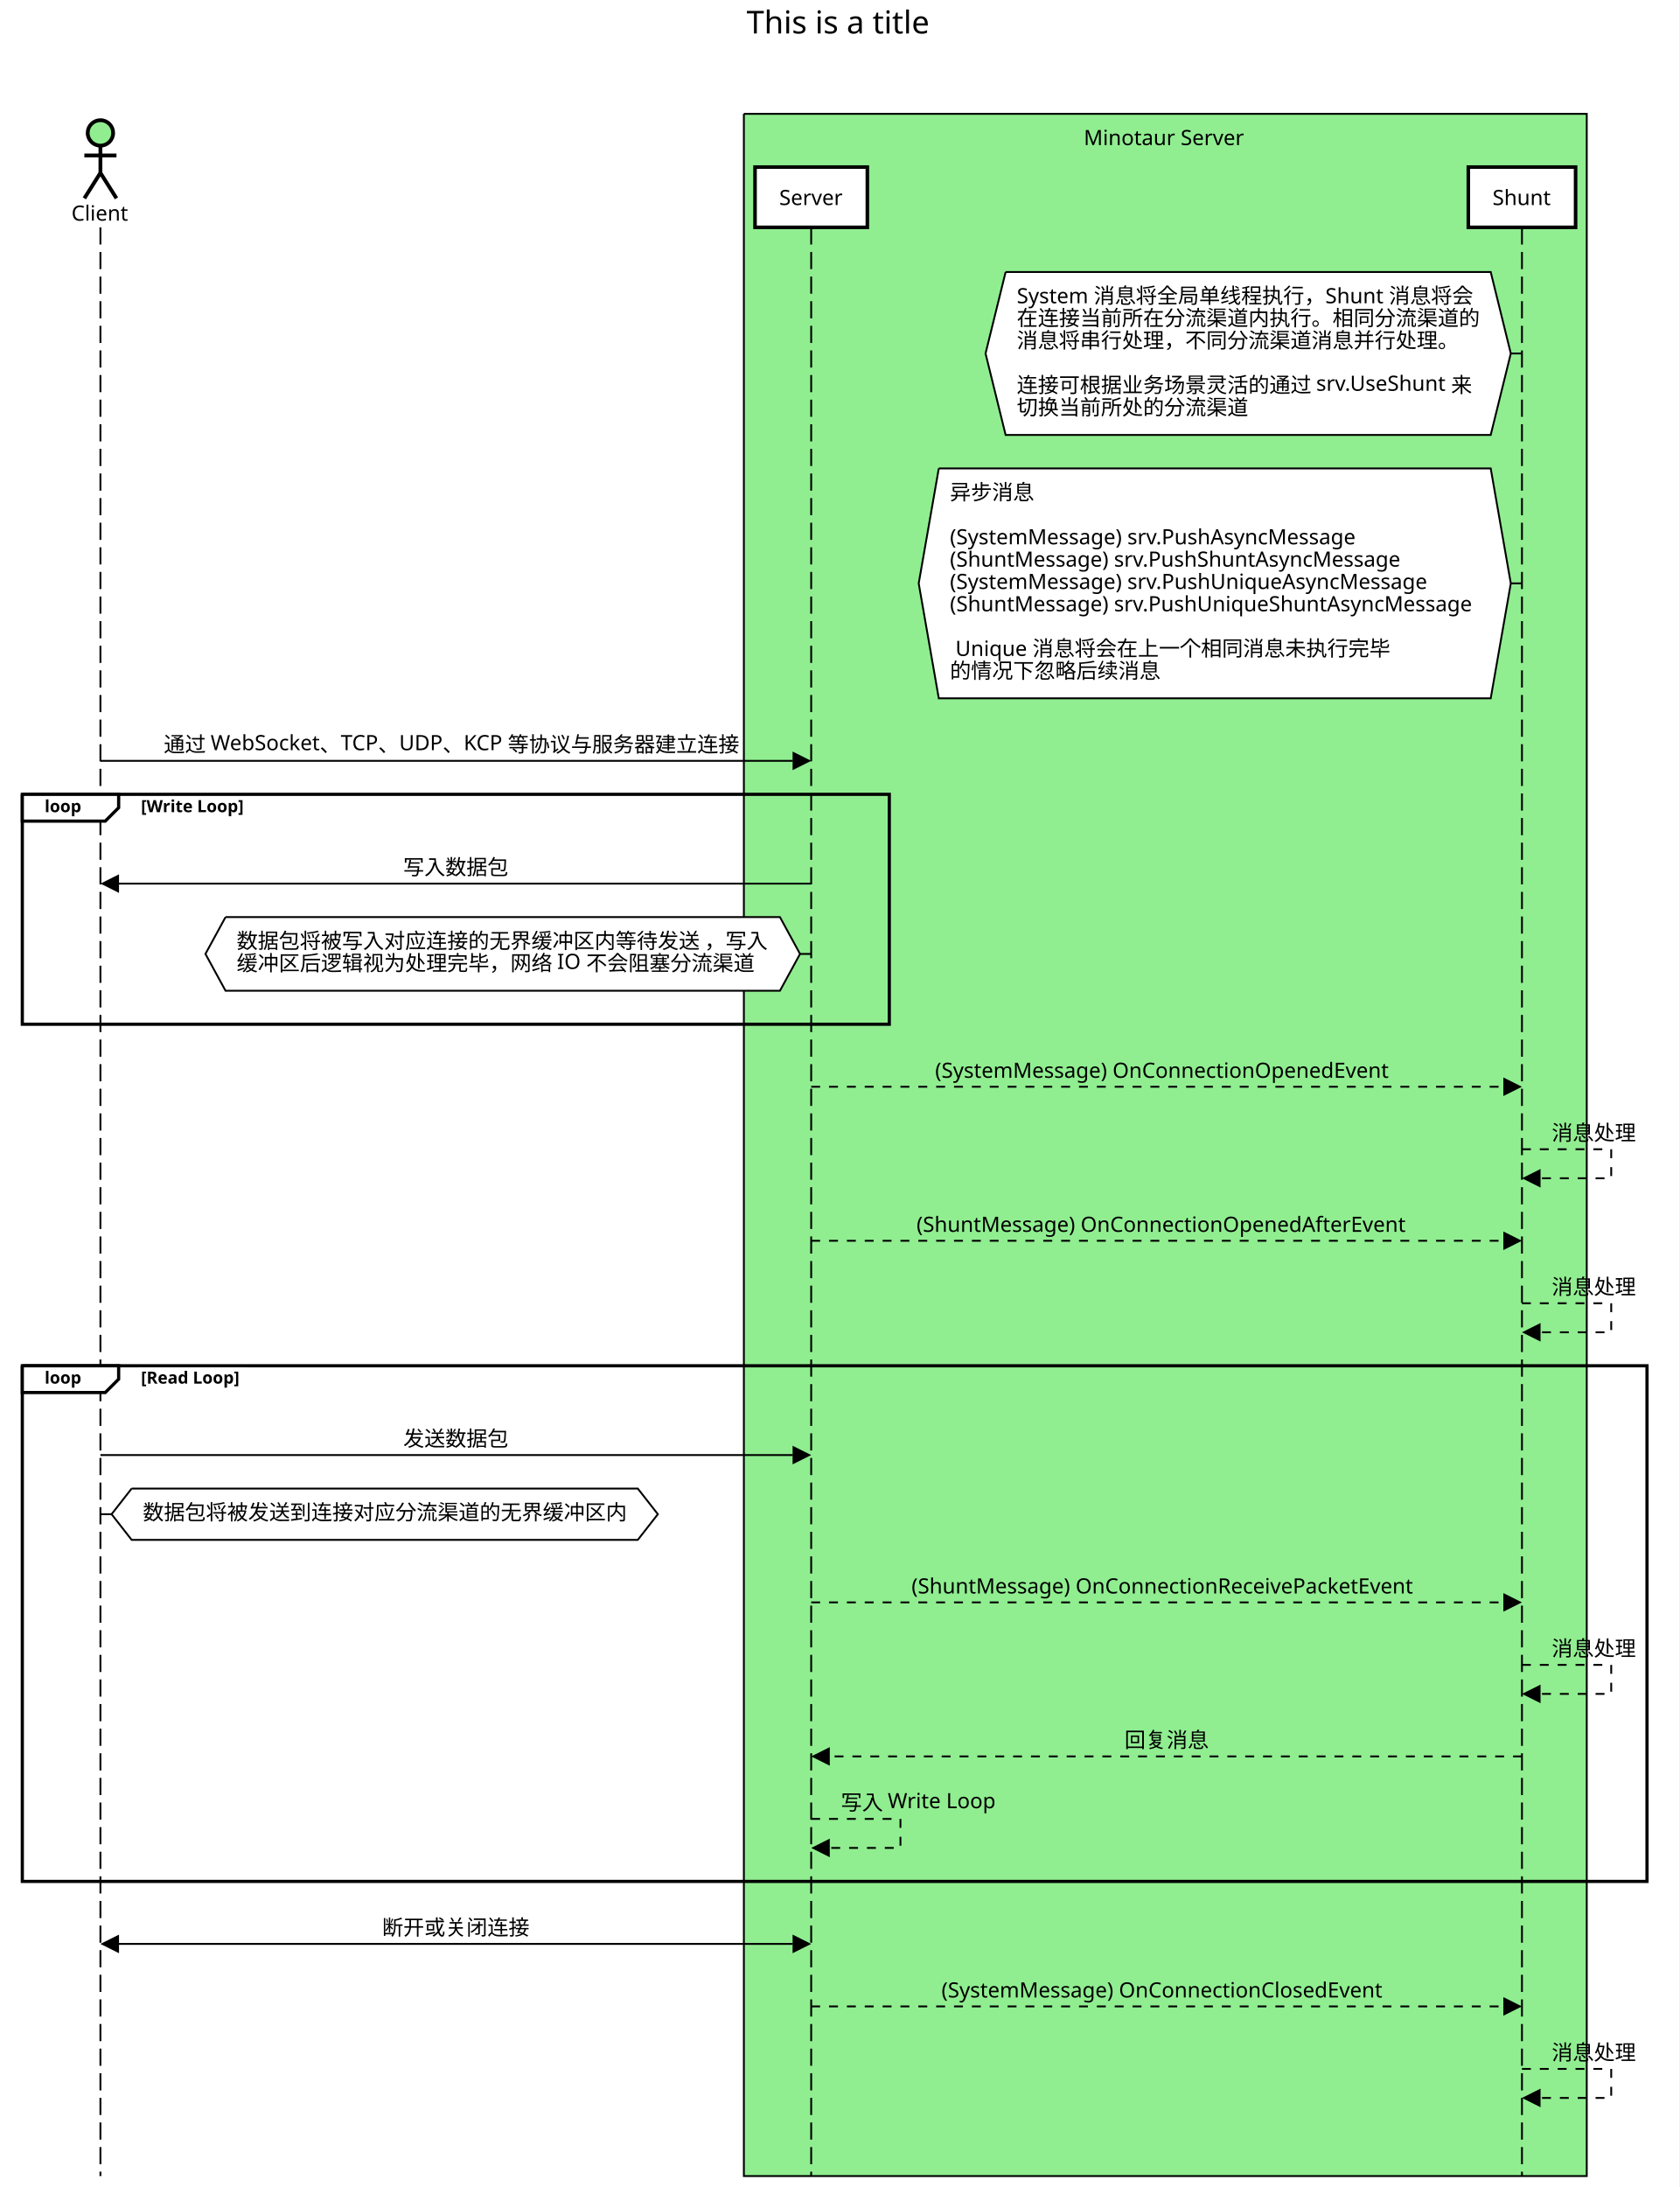
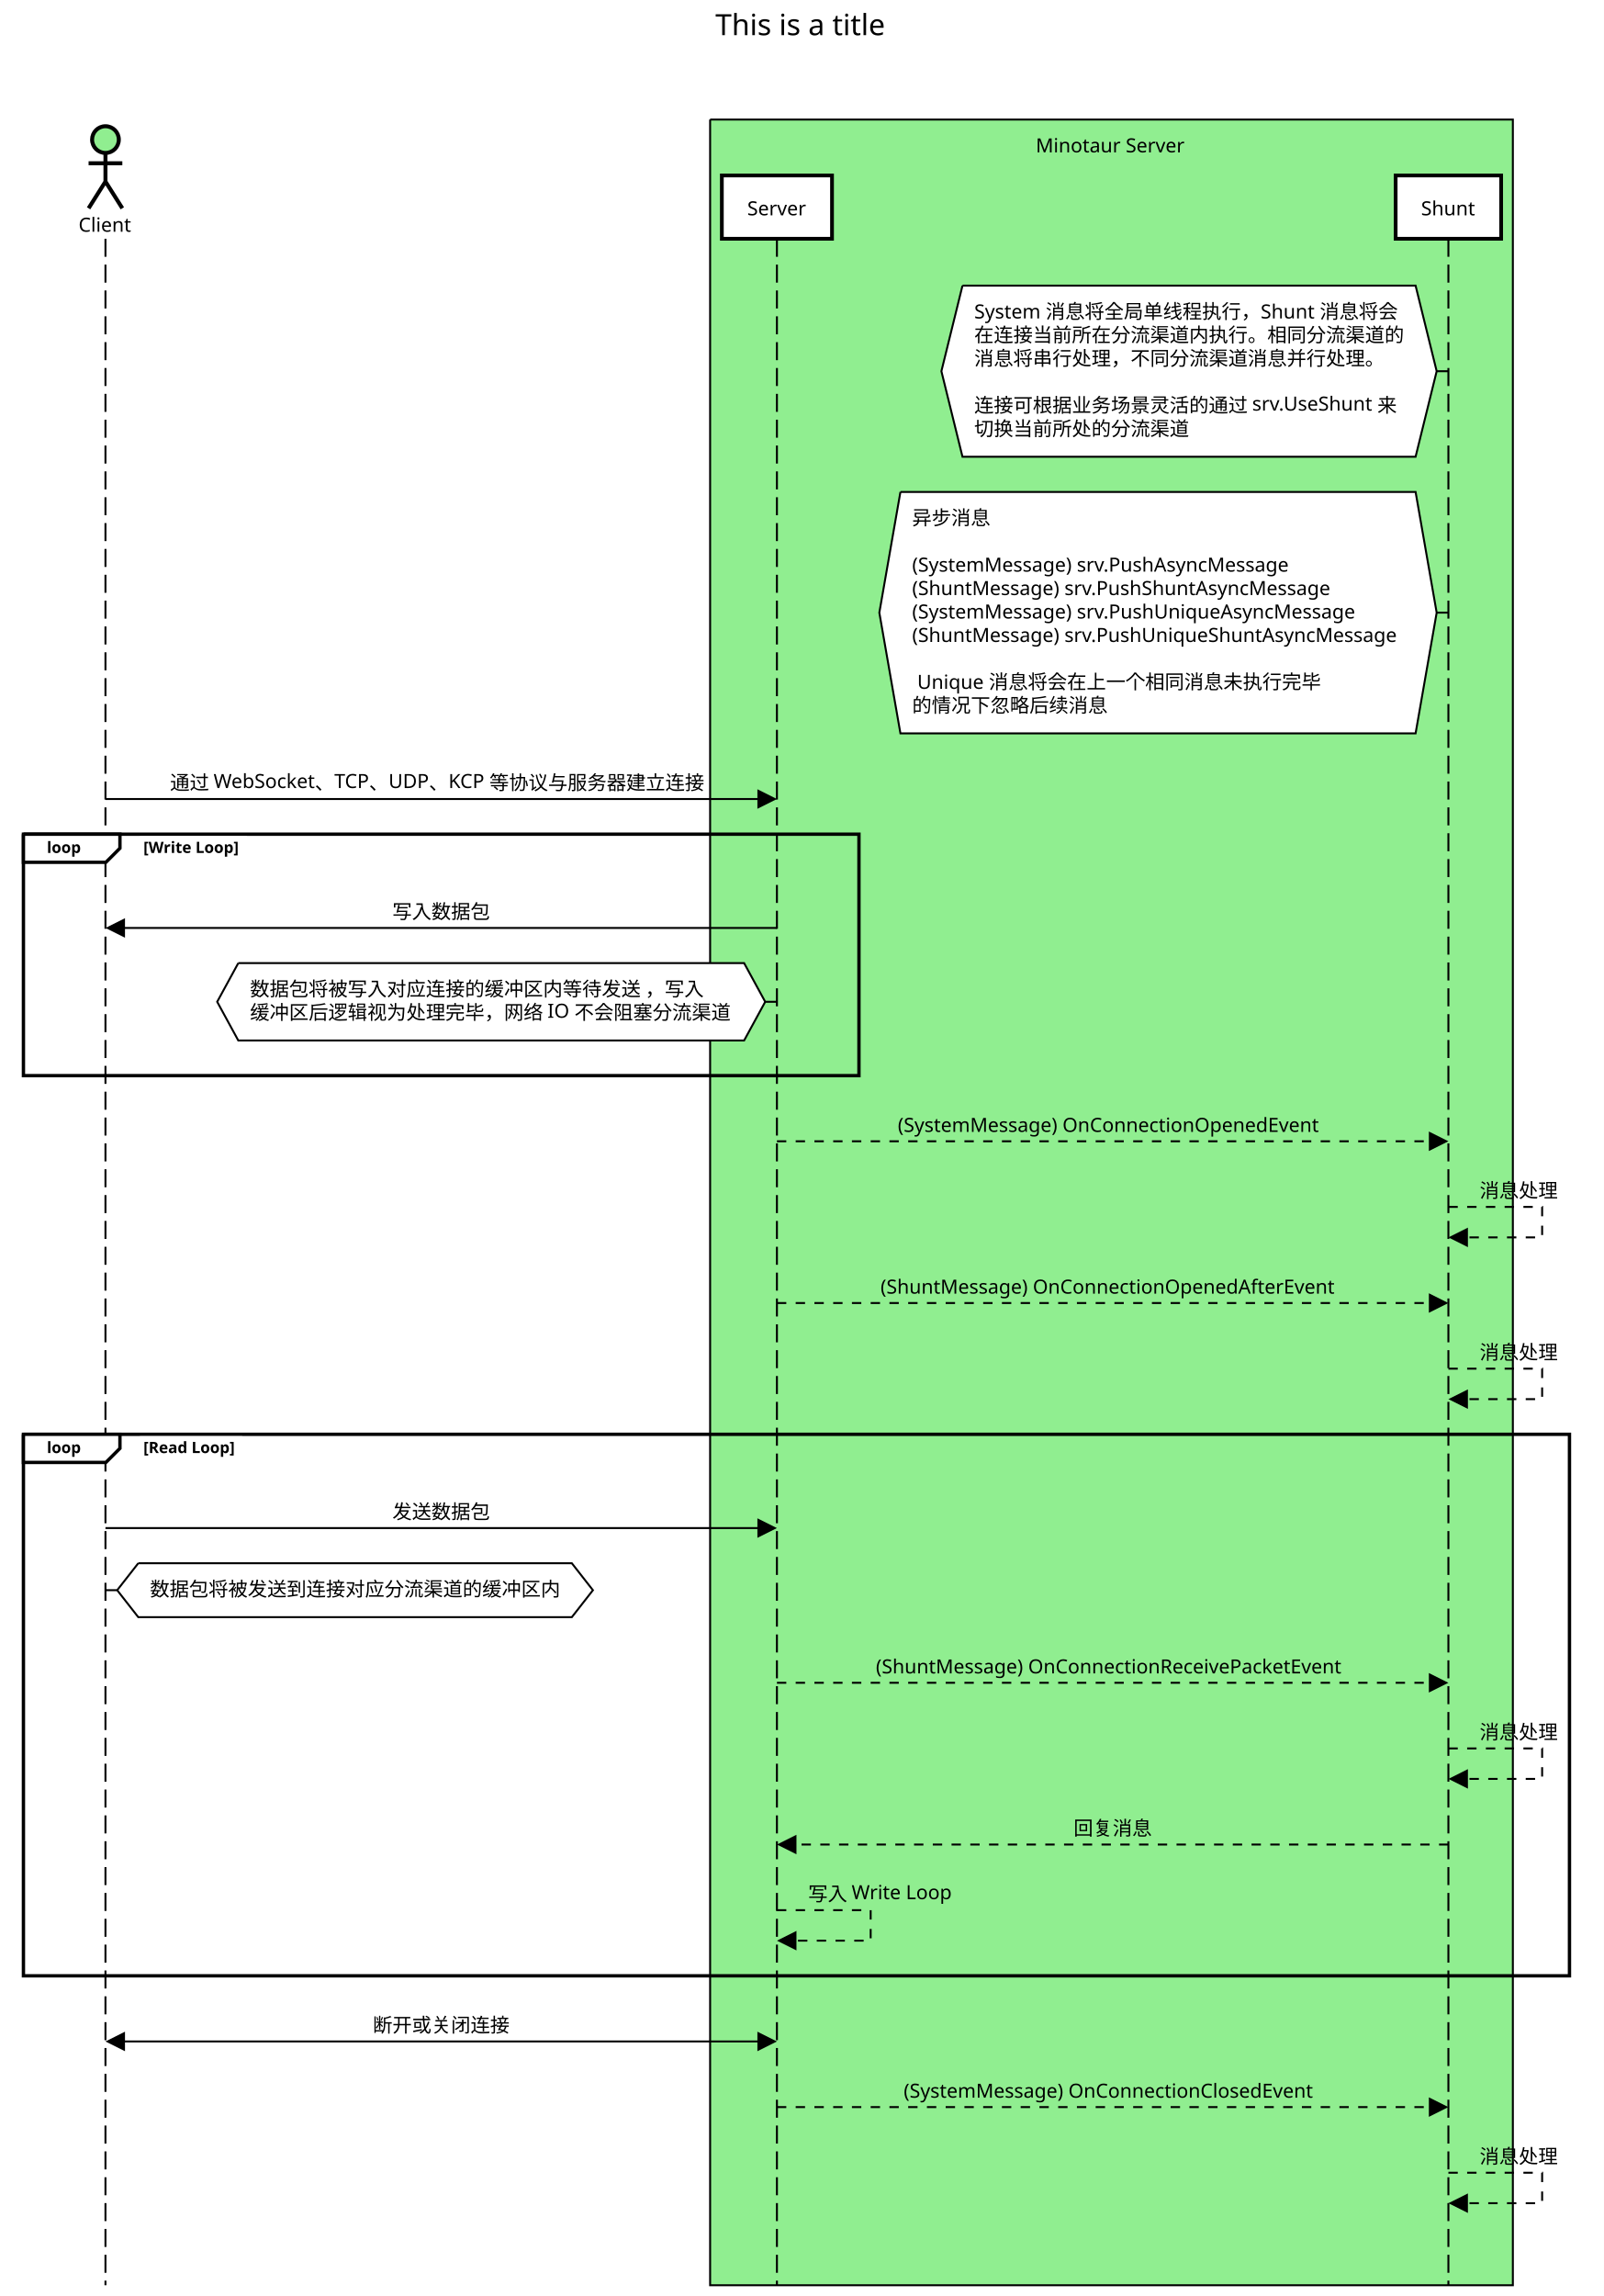
- <svg xmlns="http://www.w3.org/2000/svg" version="1.1" width="851" height="1108">
+ <svg xmlns="http://www.w3.org/2000/svg" version="1.1" width="1204" height="1723">
  <defs />
  <g>
    <g />
    <g />
    <g />
    <g />
    <g />
    <g />
    <g />
    <g />
    <g />
    <g />
    <g />
    <g />
    <g />
    <g />
    <g />
    <g />
    <g />
    <g />
    <g />
    <g />
    <g />
    <g />
    <g />
    <g />
    <g />
    <g />
    <g />
    <g />
    <g />
    <g />
    <g />
    <g />
    <g />
    <g>
-       <rect fill="white" stroke="none" x="0" y="0" width="851" height="1108" />
-     </g>
-     <g>
-       <text fill="black" stroke="none" font-family="sans-serif" font-size="12pt" font-style="normal" font-weight="normal" text-decoration="normal" x="378.358" y="16.963" text-anchor="start" dominant-baseline="alphabetic" xml:space="preserve">This is a title</text>
-     </g>
-     <g>
-       <g>
-         <path fill="lightgreen" stroke="black" paint-order="fill stroke markers" d=" M 376.977 57.676 L 804.131 57.676 L 804.131 1102.457 L 376.977 1102.457 L 376.977 57.676" stroke-miterlimit="10" stroke-width="0.942" stroke-dasharray="" />
-       </g>
-       <g>
-         <text fill="black" stroke="none" font-family="sans-serif" font-size="8pt" font-style="normal" font-weight="normal" text-decoration="normal" x="549.236" y="73.508" text-anchor="start" dominant-baseline="alphabetic" xml:space="preserve">Minotaur Server</text>
-       </g>
-     </g>
-     <g>
-       <path fill="none" stroke="black" paint-order="fill stroke markers" d=" M 50.89 115.182 L 50.89 1102.457" stroke-miterlimit="10" stroke-width="0.942" stroke-dasharray="8.699,3.77" />
-       <path fill="none" stroke="black" paint-order="fill stroke markers" d=" M 411.092 115.182 L 411.092 1102.457" stroke-miterlimit="10" stroke-width="0.942" stroke-dasharray="8.699,3.77" />
-       <path fill="none" stroke="black" paint-order="fill stroke markers" d=" M 771.294 115.182 L 771.294 1102.457" stroke-miterlimit="10" stroke-width="0.942" stroke-dasharray="8.699,3.77" />
-     </g>
-     <g>
-       <g>
-         <path fill="lightgreen" stroke="black" paint-order="fill stroke markers" d=" M 57.337 67.345 A 6.446 6.446 0 1 1 57.337 67.339 M 50.89 73.791 L 50.89 87.588 M 42.748 78.767 L 59.033 78.767 M 50.89 87.588 L 42.748 100.48 M 50.89 87.588 L 59.033 100.48" stroke-miterlimit="10" stroke-width="1.923" stroke-dasharray="" />
-       </g>
-       <g>
-         <g />
-         <text fill="black" stroke="none" font-family="sans-serif" font-size="8pt" font-style="normal" font-weight="normal" text-decoration="normal" x="36.194" y="111.789" text-anchor="start" dominant-baseline="alphabetic" xml:space="preserve">Client</text>
+       <rect fill="white" stroke="none" x="0" y="0" width="1204" height="1723" />
+     </g>
+     <g>
+       <text fill="black" stroke="none" font-family="sans-serif" font-size="16.5pt" font-style="normal" font-weight="normal" text-decoration="normal" x="536.999" y="26.388" text-anchor="start" dominant-baseline="alphabetic" xml:space="preserve">This is a title</text>
+     </g>
+     <g>
+       <g>
+         <path fill="lightgreen" stroke="black" paint-order="fill stroke markers" d=" M 533.046 89.718 L 1135.618 89.718 L 1135.618 1714.932 L 533.046 1714.932 L 533.046 89.718" stroke-miterlimit="10" stroke-width="1.466" stroke-dasharray="" />
+       </g>
+       <g>
+         <text fill="black" stroke="none" font-family="sans-serif" font-size="11pt" font-style="normal" font-weight="normal" text-decoration="normal" x="777.51" y="114.346" text-anchor="start" dominant-baseline="alphabetic" xml:space="preserve">Minotaur Server</text>
+       </g>
+     </g>
+     <g>
+       <path fill="none" stroke="black" paint-order="fill stroke markers" d=" M 79.163 179.172 L 79.163 1714.932" stroke-miterlimit="10" stroke-width="1.466" stroke-dasharray="13.532,5.864" />
+       <path fill="none" stroke="black" paint-order="fill stroke markers" d=" M 583.195 179.172 L 583.195 1714.932" stroke-miterlimit="10" stroke-width="1.466" stroke-dasharray="13.532,5.864" />
+       <path fill="none" stroke="black" paint-order="fill stroke markers" d=" M 1087.227 179.172 L 1087.227 1714.932" stroke-miterlimit="10" stroke-width="1.466" stroke-dasharray="13.532,5.864" />
+     </g>
+     <g>
+       <g>
+         <path fill="lightgreen" stroke="black" paint-order="fill stroke markers" d=" M 89.19 104.759 A 10.027 10.027 0 1 1 89.19 104.749 M 79.163 114.786 L 79.163 136.248 M 66.497 122.527 L 91.829 122.527 M 79.163 136.248 L 66.497 156.303 M 79.163 136.248 L 91.829 156.303" stroke-miterlimit="10" stroke-width="2.991" stroke-dasharray="" />
+       </g>
+       <g>
+         <g />
+         <text fill="black" stroke="none" font-family="sans-serif" font-size="11pt" font-style="normal" font-weight="normal" text-decoration="normal" x="58.952" y="173.895" text-anchor="start" dominant-baseline="alphabetic" xml:space="preserve">Client</text>
      </g>
      <path fill="none" stroke="none" />
      <g>
-         <path fill="white" stroke="black" paint-order="fill stroke markers" d=" M 382.631 84.648 L 439.553 84.648 L 439.553 115.182 L 382.631 115.182 L 382.631 84.648 Z" stroke-miterlimit="10" stroke-width="1.809" stroke-dasharray="" />
-       </g>
-       <g>
-         <g />
-         <text fill="black" stroke="none" font-family="sans-serif" font-size="8pt" font-style="normal" font-weight="normal" text-decoration="normal" x="394.902" y="103.873" text-anchor="start" dominant-baseline="alphabetic" xml:space="preserve">Server</text>
+         <path fill="white" stroke="black" paint-order="fill stroke markers" d=" M 541.842 131.674 L 624.547 131.674 L 624.547 179.172 L 541.842 179.172 L 541.842 131.674 Z" stroke-miterlimit="10" stroke-width="2.815" stroke-dasharray="" />
+       </g>
+       <g>
+         <g />
+         <text fill="black" stroke="none" font-family="sans-serif" font-size="11pt" font-style="normal" font-weight="normal" text-decoration="normal" x="560.929" y="161.58" text-anchor="start" dominant-baseline="alphabetic" xml:space="preserve">Server</text>
      </g>
      <path fill="none" stroke="none" />
      <g>
-         <path fill="white" stroke="black" paint-order="fill stroke markers" d=" M 744.111 84.648 L 798.476 84.648 L 798.476 115.182 L 744.111 115.182 L 744.111 84.648 Z" stroke-miterlimit="10" stroke-width="1.809" stroke-dasharray="" />
-       </g>
-       <g>
-         <g />
-         <text fill="black" stroke="none" font-family="sans-serif" font-size="8pt" font-style="normal" font-weight="normal" text-decoration="normal" x="756.381" y="103.873" text-anchor="start" dominant-baseline="alphabetic" xml:space="preserve">Shunt</text>
-       </g>
-     </g>
-     <g>
-       <path fill="white" stroke="black" paint-order="fill stroke markers" d=" M 771.294 179.078 L 765.639 179.078 M 509.632 137.8 L 755.461 137.8 L 765.639 179.078 L 755.461 220.356 L 509.632 220.356 L 499.454 179.078 L 509.632 137.8" stroke-miterlimit="10" stroke-width="0.942" stroke-dasharray="" />
-       <g>
-         <text fill="black" stroke="none" font-family="sans-serif" font-size="8pt" font-style="normal" font-weight="normal" text-decoration="normal" x="515.287" y="153.633" text-anchor="start" dominant-baseline="alphabetic" xml:space="preserve">System 消息将全局单线程执行，Shunt 消息将会</text>
-         <text fill="black" stroke="none" font-family="sans-serif" font-size="8pt" font-style="normal" font-weight="normal" text-decoration="normal" x="515.287" y="164.942" text-anchor="start" dominant-baseline="alphabetic" xml:space="preserve">在连接当前所在分流渠道内执行。相同分流渠道的</text>
-         <text fill="black" stroke="none" font-family="sans-serif" font-size="8pt" font-style="normal" font-weight="normal" text-decoration="normal" x="515.287" y="176.251" text-anchor="start" dominant-baseline="alphabetic" xml:space="preserve">消息将串行处理，不同分流渠道消息并行处理。</text>
-         <text fill="black" stroke="none" font-family="sans-serif" font-size="8pt" font-style="normal" font-weight="normal" text-decoration="normal" x="515.287" y="187.56" text-anchor="start" dominant-baseline="alphabetic" xml:space="preserve" />
-         <text fill="black" stroke="none" font-family="sans-serif" font-size="8pt" font-style="normal" font-weight="normal" text-decoration="normal" x="515.287" y="198.869" text-anchor="start" dominant-baseline="alphabetic" xml:space="preserve">连接可根据业务场景灵活的通过 srv.UseShunt 来</text>
-         <text fill="black" stroke="none" font-family="sans-serif" font-size="8pt" font-style="normal" font-weight="normal" text-decoration="normal" x="515.287" y="210.178" text-anchor="start" dominant-baseline="alphabetic" xml:space="preserve">切换当前所处的分流渠道</text>
-       </g>
-       <path fill="white" stroke="black" paint-order="fill stroke markers" d=" M 771.294 295.56 L 765.639 295.56 M 475.758 237.319 L 755.461 237.319 L 765.639 295.56 L 755.461 353.802 L 475.758 353.802 L 465.58 295.56 L 475.758 237.319" stroke-miterlimit="10" stroke-width="0.942" stroke-dasharray="" />
-       <g>
-         <text fill="black" stroke="none" font-family="sans-serif" font-size="8pt" font-style="normal" font-weight="normal" text-decoration="normal" x="481.412" y="253.152" text-anchor="start" dominant-baseline="alphabetic" xml:space="preserve">异步消息</text>
-         <text fill="black" stroke="none" font-family="sans-serif" font-size="8pt" font-style="normal" font-weight="normal" text-decoration="normal" x="481.412" y="264.461" text-anchor="start" dominant-baseline="alphabetic" xml:space="preserve" />
-         <text fill="black" stroke="none" font-family="sans-serif" font-size="8pt" font-style="normal" font-weight="normal" text-decoration="normal" x="481.412" y="275.77" text-anchor="start" dominant-baseline="alphabetic" xml:space="preserve">(SystemMessage) srv.PushAsyncMessage</text>
-         <text fill="black" stroke="none" font-family="sans-serif" font-size="8pt" font-style="normal" font-weight="normal" text-decoration="normal" x="481.412" y="287.079" text-anchor="start" dominant-baseline="alphabetic" xml:space="preserve">(ShuntMessage) srv.PushShuntAsyncMessage</text>
-         <text fill="black" stroke="none" font-family="sans-serif" font-size="8pt" font-style="normal" font-weight="normal" text-decoration="normal" x="481.412" y="298.388" text-anchor="start" dominant-baseline="alphabetic" xml:space="preserve">(SystemMessage) srv.PushUniqueAsyncMessage</text>
-         <text fill="black" stroke="none" font-family="sans-serif" font-size="8pt" font-style="normal" font-weight="normal" text-decoration="normal" x="481.412" y="309.697" text-anchor="start" dominant-baseline="alphabetic" xml:space="preserve">(ShuntMessage) srv.PushUniqueShuntAsyncMessage</text>
-         <text fill="black" stroke="none" font-family="sans-serif" font-size="8pt" font-style="normal" font-weight="normal" text-decoration="normal" x="481.412" y="321.006" text-anchor="start" dominant-baseline="alphabetic" xml:space="preserve" />
-         <text fill="black" stroke="none" font-family="sans-serif" font-size="8pt" font-style="normal" font-weight="normal" text-decoration="normal" x="481.412" y="332.315" text-anchor="start" dominant-baseline="alphabetic" xml:space="preserve"> Unique 消息将会在上一个相同消息未执行完毕</text>
-         <text fill="black" stroke="none" font-family="sans-serif" font-size="8pt" font-style="normal" font-weight="normal" text-decoration="normal" x="481.412" y="343.624" text-anchor="start" dominant-baseline="alphabetic" xml:space="preserve">的情况下忽略后续消息</text>
-       </g>
-       <g>
-         <text fill="black" stroke="none" font-family="sans-serif" font-size="8pt" font-style="normal" font-weight="normal" text-decoration="normal" x="83.027" y="380.943" text-anchor="start" dominant-baseline="alphabetic" xml:space="preserve">通过 WebSocket、TCP、UDP、KCP 等协议与服务器建立连接</text>
-       </g>
-       <g>
-         <path fill="none" stroke="black" paint-order="fill stroke markers" d=" M 50.89 385.467 L 401.781 385.467" stroke-miterlimit="10" stroke-width="0.942" stroke-dasharray="" />
-         <g transform="translate(411.092,385.4668) translate(-411.092,-385.4668)">
-           <path fill="black" stroke="none" paint-order="stroke fill markers" d=" M 401.668 380.755 L 411.092 385.467 L 401.668 390.179 Z" />
-         </g>
-       </g>
-       <g>
-         <text fill="black" stroke="none" font-family="sans-serif" font-size="8pt" font-style="normal" font-weight="normal" text-decoration="normal" x="204.341" y="443.143" text-anchor="start" dominant-baseline="alphabetic" xml:space="preserve">写入数据包</text>
-       </g>
-       <g>
-         <path fill="none" stroke="black" paint-order="fill stroke markers" d=" M 411.092 447.666 L 60.202 447.666" stroke-miterlimit="10" stroke-width="0.942" stroke-dasharray="" />
-         <g transform="translate(50.89044,447.6662) translate(-50.89044,-447.6662)">
-           <path fill="black" stroke="none" paint-order="stroke fill markers" d=" M 60.315 442.954 L 50.89 447.666 L 60.315 452.378 Z" />
-         </g>
-       </g>
-       <path fill="white" stroke="black" paint-order="fill stroke markers" d=" M 411.092 483.29 L 405.437 483.29 M 114.296 464.63 L 395.259 464.63 L 405.437 483.29 L 395.259 501.949 L 114.296 501.949 L 104.118 483.29 L 114.296 464.63" stroke-miterlimit="10" stroke-width="0.942" stroke-dasharray="" />
-       <g>
-         <text fill="black" stroke="none" font-family="sans-serif" font-size="8pt" font-style="normal" font-weight="normal" text-decoration="normal" x="119.951" y="480.462" text-anchor="start" dominant-baseline="alphabetic" xml:space="preserve">数据包将被写入对应连接的无界缓冲区内等待发送 ，写入</text>
-         <text fill="black" stroke="none" font-family="sans-serif" font-size="8pt" font-style="normal" font-weight="normal" text-decoration="normal" x="119.951" y="491.771" text-anchor="start" dominant-baseline="alphabetic" xml:space="preserve">缓冲区后逻辑视为处理完毕，网络 IO 不会阻塞分流渠道</text>
-       </g>
-       <g>
-         <text fill="black" stroke="none" font-family="sans-serif" font-size="8pt" font-style="normal" font-weight="normal" text-decoration="normal" x="473.915" y="546.054" text-anchor="start" dominant-baseline="alphabetic" xml:space="preserve">(SystemMessage) OnConnectionOpenedEvent</text>
-       </g>
-       <g>
-         <path fill="none" stroke="black" paint-order="fill stroke markers" d=" M 411.092 550.578 L 761.982 550.578" stroke-miterlimit="10" stroke-width="0.942" stroke-dasharray="4.524" />
-         <g transform="translate(771.2935,550.578) translate(-771.2935,-550.578)">
-           <path fill="black" stroke="none" paint-order="stroke fill markers" d=" M 761.869 545.866 L 771.294 550.578 L 761.869 555.29 Z" />
-         </g>
-       </g>
-       <g>
-         <text fill="black" stroke="none" font-family="sans-serif" font-size="8pt" font-style="normal" font-weight="normal" text-decoration="normal" x="786.372" y="577.72" text-anchor="start" dominant-baseline="alphabetic" xml:space="preserve">消息处理</text>
-       </g>
-       <g>
-         <path fill="none" stroke="black" paint-order="fill stroke markers" d=" M 771.294 582.243 L 816.529 582.243 L 816.529 596.945 L 780.605 596.945" stroke-miterlimit="10" stroke-width="0.942" stroke-dasharray="4.524" />
-         <g transform="translate(771.2935,596.9449) translate(-771.2935,-596.9449)">
-           <path fill="black" stroke="none" paint-order="stroke fill markers" d=" M 780.718 592.233 L 771.294 596.945 L 780.718 601.657 Z" />
-         </g>
-       </g>
-       <g>
-         <text fill="black" stroke="none" font-family="sans-serif" font-size="8pt" font-style="normal" font-weight="normal" text-decoration="normal" x="464.491" y="624.086" text-anchor="start" dominant-baseline="alphabetic" xml:space="preserve">(ShuntMessage) OnConnectionOpenedAfterEvent</text>
-       </g>
-       <g>
-         <path fill="none" stroke="black" paint-order="fill stroke markers" d=" M 411.092 628.61 L 761.982 628.61" stroke-miterlimit="10" stroke-width="0.942" stroke-dasharray="4.524" />
-         <g transform="translate(771.2935,628.61) translate(-771.2935,-628.61)">
-           <path fill="black" stroke="none" paint-order="stroke fill markers" d=" M 761.869 623.898 L 771.294 628.61 L 761.869 633.322 Z" />
-         </g>
-       </g>
-       <g>
-         <text fill="black" stroke="none" font-family="sans-serif" font-size="8pt" font-style="normal" font-weight="normal" text-decoration="normal" x="786.372" y="655.752" text-anchor="start" dominant-baseline="alphabetic" xml:space="preserve">消息处理</text>
-       </g>
-       <g>
-         <path fill="none" stroke="black" paint-order="fill stroke markers" d=" M 771.294 660.275 L 816.529 660.275 L 816.529 674.977 L 780.605 674.977" stroke-miterlimit="10" stroke-width="0.942" stroke-dasharray="4.524" />
-         <g transform="translate(771.2935,674.9769) translate(-771.2935,-674.9769)">
-           <path fill="black" stroke="none" paint-order="stroke fill markers" d=" M 780.718 670.265 L 771.294 674.977 L 780.718 679.689 Z" />
-         </g>
-       </g>
-       <g>
-         <text fill="black" stroke="none" font-family="sans-serif" font-size="8pt" font-style="normal" font-weight="normal" text-decoration="normal" x="204.341" y="732.653" text-anchor="start" dominant-baseline="alphabetic" xml:space="preserve">发送数据包</text>
-       </g>
-       <g>
-         <path fill="none" stroke="black" paint-order="fill stroke markers" d=" M 50.89 737.176 L 401.781 737.176" stroke-miterlimit="10" stroke-width="0.942" stroke-dasharray="" />
-         <g transform="translate(411.092,737.1763) translate(-411.092,-737.1763)">
-           <path fill="black" stroke="none" paint-order="stroke fill markers" d=" M 401.668 732.464 L 411.092 737.176 L 401.668 741.888 Z" />
-         </g>
-       </g>
-       <path fill="white" stroke="black" paint-order="fill stroke markers" d=" M 50.89 767.145 L 56.545 767.145 M 66.723 754.14 L 323.212 754.14 L 333.39 767.145 L 323.212 780.15 L 66.723 780.15 L 56.545 767.145 L 66.723 754.14" stroke-miterlimit="10" stroke-width="0.942" stroke-dasharray="" />
-       <g>
-         <text fill="black" stroke="none" font-family="sans-serif" font-size="8pt" font-style="normal" font-weight="normal" text-decoration="normal" x="72.378" y="769.972" text-anchor="start" dominant-baseline="alphabetic" xml:space="preserve">数据包将被发送到连接对应分流渠道的无界缓冲区内</text>
-       </g>
-       <g>
-         <text fill="black" stroke="none" font-family="sans-serif" font-size="8pt" font-style="normal" font-weight="normal" text-decoration="normal" x="461.946" y="807.292" text-anchor="start" dominant-baseline="alphabetic" xml:space="preserve">(ShuntMessage) OnConnectionReceivePacketEvent</text>
-       </g>
-       <g>
-         <path fill="none" stroke="black" paint-order="fill stroke markers" d=" M 411.092 811.816 L 761.982 811.816" stroke-miterlimit="10" stroke-width="0.942" stroke-dasharray="4.524" />
-         <g transform="translate(771.2935,811.8156) translate(-771.2935,-811.8156)">
-           <path fill="black" stroke="none" paint-order="stroke fill markers" d=" M 761.869 807.104 L 771.294 811.816 L 761.869 816.528 Z" />
-         </g>
-       </g>
-       <g>
-         <text fill="black" stroke="none" font-family="sans-serif" font-size="8pt" font-style="normal" font-weight="normal" text-decoration="normal" x="786.372" y="838.957" text-anchor="start" dominant-baseline="alphabetic" xml:space="preserve">消息处理</text>
-       </g>
-       <g>
-         <path fill="none" stroke="black" paint-order="fill stroke markers" d=" M 771.294 843.481 L 816.529 843.481 L 816.529 858.182 L 780.605 858.182" stroke-miterlimit="10" stroke-width="0.942" stroke-dasharray="4.524" />
-         <g transform="translate(771.2935,858.1825) translate(-771.2935,-858.1825)">
-           <path fill="black" stroke="none" paint-order="stroke fill markers" d=" M 780.718 853.47 L 771.294 858.182 L 780.718 862.895 Z" />
-         </g>
-       </g>
-       <g>
-         <text fill="black" stroke="none" font-family="sans-serif" font-size="8pt" font-style="normal" font-weight="normal" text-decoration="normal" x="569.873" y="885.324" text-anchor="start" dominant-baseline="alphabetic" xml:space="preserve">回复消息</text>
-       </g>
-       <g>
-         <path fill="none" stroke="black" paint-order="fill stroke markers" d=" M 771.294 889.848 L 420.403 889.848" stroke-miterlimit="10" stroke-width="0.942" stroke-dasharray="4.524" />
-         <g transform="translate(411.092,889.8476) translate(-411.092,-889.8476)">
-           <path fill="black" stroke="none" paint-order="stroke fill markers" d=" M 420.516 885.136 L 411.092 889.848 L 420.516 894.56 Z" />
-         </g>
-       </g>
-       <g>
-         <text fill="black" stroke="none" font-family="sans-serif" font-size="8pt" font-style="normal" font-weight="normal" text-decoration="normal" x="426.171" y="916.989" text-anchor="start" dominant-baseline="alphabetic" xml:space="preserve">写入 Write Loop</text>
-       </g>
-       <g>
-         <path fill="none" stroke="black" paint-order="fill stroke markers" d=" M 411.092 921.513 L 456.328 921.513 L 456.328 936.214 L 420.403 936.214" stroke-miterlimit="10" stroke-width="0.942" stroke-dasharray="4.524" />
-         <g transform="translate(411.092,936.2145) translate(-411.092,-936.2145)">
-           <path fill="black" stroke="none" paint-order="stroke fill markers" d=" M 420.516 931.502 L 411.092 936.214 L 420.516 940.927 Z" />
-         </g>
-       </g>
-       <g>
-         <text fill="black" stroke="none" font-family="sans-serif" font-size="8pt" font-style="normal" font-weight="normal" text-decoration="normal" x="193.681" y="980.32" text-anchor="start" dominant-baseline="alphabetic" xml:space="preserve">断开或关闭连接</text>
-       </g>
-       <g>
-         <path fill="none" stroke="black" paint-order="fill stroke markers" d=" M 60.202 984.843 L 401.781 984.843" stroke-miterlimit="10" stroke-width="0.942" stroke-dasharray="" />
-         <g transform="translate(411.092,984.8431) translate(-411.092,-984.8431)">
-           <path fill="black" stroke="none" paint-order="stroke fill markers" d=" M 401.668 980.131 L 411.092 984.843 L 401.668 989.555 Z" />
-           <g transform="translate(50.89044,984.8431) translate(-50.89044,-984.8431)">
-             <path fill="black" stroke="none" paint-order="stroke fill markers" d=" M 60.315 980.131 L 50.89 984.843 L 60.315 989.555 Z" />
+         <path fill="white" stroke="black" paint-order="fill stroke markers" d=" M 1047.631 131.674 L 1126.822 131.674 L 1126.822 179.172 L 1047.631 179.172 L 1047.631 131.674 Z" stroke-miterlimit="10" stroke-width="2.815" stroke-dasharray="" />
+       </g>
+       <g>
+         <g />
+         <text fill="black" stroke="none" font-family="sans-serif" font-size="11pt" font-style="normal" font-weight="normal" text-decoration="normal" x="1066.718" y="161.58" text-anchor="start" dominant-baseline="alphabetic" xml:space="preserve">Shunt</text>
+       </g>
+     </g>
+     <g>
+       <path fill="white" stroke="black" paint-order="fill stroke markers" d=" M 1087.227 278.565 L 1078.431 278.565 M 722.487 214.356 L 1062.598 214.356 L 1078.431 278.565 L 1062.598 342.775 L 722.487 342.775 L 706.654 278.565 L 722.487 214.356" stroke-miterlimit="10" stroke-width="1.466" stroke-dasharray="" />
+       <g>
+         <text fill="black" stroke="none" font-family="sans-serif" font-size="11pt" font-style="normal" font-weight="normal" text-decoration="normal" x="731.283" y="238.984" text-anchor="start" dominant-baseline="alphabetic" xml:space="preserve">System 消息将全局单线程执行，Shunt 消息将会</text>
+         <text fill="black" stroke="none" font-family="sans-serif" font-size="11pt" font-style="normal" font-weight="normal" text-decoration="normal" x="731.283" y="256.576" text-anchor="start" dominant-baseline="alphabetic" xml:space="preserve">在连接当前所在分流渠道内执行。相同分流渠道的</text>
+         <text fill="black" stroke="none" font-family="sans-serif" font-size="11pt" font-style="normal" font-weight="normal" text-decoration="normal" x="731.283" y="274.168" text-anchor="start" dominant-baseline="alphabetic" xml:space="preserve">消息将串行处理，不同分流渠道消息并行处理。</text>
+         <text fill="black" stroke="none" font-family="sans-serif" font-size="11pt" font-style="normal" font-weight="normal" text-decoration="normal" x="731.283" y="291.759" text-anchor="start" dominant-baseline="alphabetic" xml:space="preserve" />
+         <text fill="black" stroke="none" font-family="sans-serif" font-size="11pt" font-style="normal" font-weight="normal" text-decoration="normal" x="731.283" y="309.351" text-anchor="start" dominant-baseline="alphabetic" xml:space="preserve">连接可根据业务场景灵活的通过 srv.UseShunt 来</text>
+         <text fill="black" stroke="none" font-family="sans-serif" font-size="11pt" font-style="normal" font-weight="normal" text-decoration="normal" x="731.283" y="326.943" text-anchor="start" dominant-baseline="alphabetic" xml:space="preserve">切换当前所处的分流渠道</text>
+       </g>
+       <path fill="white" stroke="black" paint-order="fill stroke markers" d=" M 1087.227 459.761 L 1078.431 459.761 M 675.901 369.163 L 1062.598 369.163 L 1078.431 459.761 L 1062.598 550.358 L 675.901 550.358 L 660.069 459.761 L 675.901 369.163" stroke-miterlimit="10" stroke-width="1.466" stroke-dasharray="" />
+       <g>
+         <text fill="black" stroke="none" font-family="sans-serif" font-size="11pt" font-style="normal" font-weight="normal" text-decoration="normal" x="684.697" y="393.791" text-anchor="start" dominant-baseline="alphabetic" xml:space="preserve">异步消息</text>
+         <text fill="black" stroke="none" font-family="sans-serif" font-size="11pt" font-style="normal" font-weight="normal" text-decoration="normal" x="684.697" y="411.383" text-anchor="start" dominant-baseline="alphabetic" xml:space="preserve" />
+         <text fill="black" stroke="none" font-family="sans-serif" font-size="11pt" font-style="normal" font-weight="normal" text-decoration="normal" x="684.697" y="428.975" text-anchor="start" dominant-baseline="alphabetic" xml:space="preserve">(SystemMessage) srv.PushAsyncMessage</text>
+         <text fill="black" stroke="none" font-family="sans-serif" font-size="11pt" font-style="normal" font-weight="normal" text-decoration="normal" x="684.697" y="446.567" text-anchor="start" dominant-baseline="alphabetic" xml:space="preserve">(ShuntMessage) srv.PushShuntAsyncMessage</text>
+         <text fill="black" stroke="none" font-family="sans-serif" font-size="11pt" font-style="normal" font-weight="normal" text-decoration="normal" x="684.697" y="464.159" text-anchor="start" dominant-baseline="alphabetic" xml:space="preserve">(SystemMessage) srv.PushUniqueAsyncMessage</text>
+         <text fill="black" stroke="none" font-family="sans-serif" font-size="11pt" font-style="normal" font-weight="normal" text-decoration="normal" x="684.697" y="481.75" text-anchor="start" dominant-baseline="alphabetic" xml:space="preserve">(ShuntMessage) srv.PushUniqueShuntAsyncMessage</text>
+         <text fill="black" stroke="none" font-family="sans-serif" font-size="11pt" font-style="normal" font-weight="normal" text-decoration="normal" x="684.697" y="499.342" text-anchor="start" dominant-baseline="alphabetic" xml:space="preserve" />
+         <text fill="black" stroke="none" font-family="sans-serif" font-size="11pt" font-style="normal" font-weight="normal" text-decoration="normal" x="684.697" y="516.934" text-anchor="start" dominant-baseline="alphabetic" xml:space="preserve"> Unique 消息将会在上一个相同消息未执行完毕</text>
+         <text fill="black" stroke="none" font-family="sans-serif" font-size="11pt" font-style="normal" font-weight="normal" text-decoration="normal" x="684.697" y="534.526" text-anchor="start" dominant-baseline="alphabetic" xml:space="preserve">的情况下忽略后续消息</text>
+       </g>
+       <g>
+         <text fill="black" stroke="none" font-family="sans-serif" font-size="11pt" font-style="normal" font-weight="normal" text-decoration="normal" x="127.693" y="592.578" text-anchor="start" dominant-baseline="alphabetic" xml:space="preserve">通过 WebSocket、TCP、UDP、KCP 等协议与服务器建立连接</text>
+       </g>
+       <g>
+         <path fill="none" stroke="black" paint-order="fill stroke markers" d=" M 79.163 599.615 L 568.711 599.615" stroke-miterlimit="10" stroke-width="1.466" stroke-dasharray="" />
+         <g transform="translate(583.1947,599.6151) translate(-583.1947,-599.6151)">
+           <path fill="black" stroke="none" paint-order="stroke fill markers" d=" M 568.535 592.285 L 583.195 599.615 L 568.535 606.945 Z" />
+         </g>
+       </g>
+       <g>
+         <text fill="black" stroke="none" font-family="sans-serif" font-size="11pt" font-style="normal" font-weight="normal" text-decoration="normal" x="294.529" y="689.333" text-anchor="start" dominant-baseline="alphabetic" xml:space="preserve">写入数据包</text>
+       </g>
+       <g>
+         <path fill="none" stroke="black" paint-order="fill stroke markers" d=" M 583.195 696.37 L 93.647 696.37" stroke-miterlimit="10" stroke-width="1.466" stroke-dasharray="" />
+         <g transform="translate(79.16291,696.3697) translate(-79.16291,-696.3697)">
+           <path fill="black" stroke="none" paint-order="stroke fill markers" d=" M 93.823 689.04 L 79.163 696.37 L 93.823 703.7 Z" />
+         </g>
+       </g>
+       <path fill="white" stroke="black" paint-order="fill stroke markers" d=" M 583.195 751.784 L 574.399 751.784 M 178.863 722.757 L 558.566 722.757 L 574.399 751.784 L 558.566 780.81 L 178.863 780.81 L 163.03 751.784 L 178.863 722.757" stroke-miterlimit="10" stroke-width="1.466" stroke-dasharray="" />
+       <g>
+         <text fill="black" stroke="none" font-family="sans-serif" font-size="11pt" font-style="normal" font-weight="normal" text-decoration="normal" x="187.659" y="747.386" text-anchor="start" dominant-baseline="alphabetic" xml:space="preserve">数据包将被写入对应连接的缓冲区内等待发送 ，写入</text>
+         <text fill="black" stroke="none" font-family="sans-serif" font-size="11pt" font-style="normal" font-weight="normal" text-decoration="normal" x="187.659" y="764.978" text-anchor="start" dominant-baseline="alphabetic" xml:space="preserve">缓冲区后逻辑视为处理完毕，网络 IO 不会阻塞分流渠道</text>
+       </g>
+       <g>
+         <text fill="black" stroke="none" font-family="sans-serif" font-size="11pt" font-style="normal" font-weight="normal" text-decoration="normal" x="673.926" y="849.418" text-anchor="start" dominant-baseline="alphabetic" xml:space="preserve">(SystemMessage) OnConnectionOpenedEvent</text>
+       </g>
+       <g>
+         <path fill="none" stroke="black" paint-order="fill stroke markers" d=" M 583.195 856.455 L 1072.743 856.455" stroke-miterlimit="10" stroke-width="1.466" stroke-dasharray="7.037" />
+         <g transform="translate(1087.227,856.4547) translate(-1087.227,-856.4547)">
+           <path fill="black" stroke="none" paint-order="stroke fill markers" d=" M 1072.567 849.125 L 1087.227 856.455 L 1072.567 863.785 Z" />
+         </g>
+       </g>
+       <g>
+         <text fill="black" stroke="none" font-family="sans-serif" font-size="11pt" font-style="normal" font-weight="normal" text-decoration="normal" x="1110.682" y="898.675" text-anchor="start" dominant-baseline="alphabetic" xml:space="preserve">消息处理</text>
+       </g>
+       <g>
+         <path fill="none" stroke="black" paint-order="fill stroke markers" d=" M 1087.227 905.712 L 1157.594 905.712 L 1157.594 928.581 L 1101.71 928.581" stroke-miterlimit="10" stroke-width="1.466" stroke-dasharray="7.037" />
+         <g transform="translate(1087.227,928.5809) translate(-1087.227,-928.5809)">
+           <path fill="black" stroke="none" paint-order="stroke fill markers" d=" M 1101.886 921.251 L 1087.227 928.581 L 1101.886 935.911 Z" />
+         </g>
+       </g>
+       <g>
+         <text fill="black" stroke="none" font-family="sans-serif" font-size="11pt" font-style="normal" font-weight="normal" text-decoration="normal" x="660.966" y="970.801" text-anchor="start" dominant-baseline="alphabetic" xml:space="preserve">(ShuntMessage) OnConnectionOpenedAfterEvent</text>
+       </g>
+       <g>
+         <path fill="none" stroke="black" paint-order="fill stroke markers" d=" M 583.195 977.838 L 1072.743 977.838" stroke-miterlimit="10" stroke-width="1.466" stroke-dasharray="7.037" />
+         <g transform="translate(1087.227,977.8378) translate(-1087.227,-977.8378)">
+           <path fill="black" stroke="none" paint-order="stroke fill markers" d=" M 1072.567 970.508 L 1087.227 977.838 L 1072.567 985.168 Z" />
+         </g>
+       </g>
+       <g>
+         <text fill="black" stroke="none" font-family="sans-serif" font-size="11pt" font-style="normal" font-weight="normal" text-decoration="normal" x="1110.682" y="1020.058" text-anchor="start" dominant-baseline="alphabetic" xml:space="preserve">消息处理</text>
+       </g>
+       <g>
+         <path fill="none" stroke="black" paint-order="fill stroke markers" d=" M 1087.227 1027.095 L 1157.594 1027.095 L 1157.594 1049.964 L 1101.71 1049.964" stroke-miterlimit="10" stroke-width="1.466" stroke-dasharray="7.037" />
+         <g transform="translate(1087.227,1049.964) translate(-1087.227,-1049.964)">
+           <path fill="black" stroke="none" paint-order="stroke fill markers" d=" M 1101.886 1042.634 L 1087.227 1049.964 L 1101.886 1057.294 Z" />
+         </g>
+       </g>
+       <g>
+         <text fill="black" stroke="none" font-family="sans-serif" font-size="11pt" font-style="normal" font-weight="normal" text-decoration="normal" x="294.529" y="1139.682" text-anchor="start" dominant-baseline="alphabetic" xml:space="preserve">发送数据包</text>
+       </g>
+       <g>
+         <path fill="none" stroke="black" paint-order="fill stroke markers" d=" M 79.163 1146.719 L 568.711 1146.719" stroke-miterlimit="10" stroke-width="1.466" stroke-dasharray="" />
+         <g transform="translate(583.1947,1146.719) translate(-583.1947,-1146.719)">
+           <path fill="black" stroke="none" paint-order="stroke fill markers" d=" M 568.535 1139.389 L 583.195 1146.719 L 568.535 1154.049 Z" />
+         </g>
+       </g>
+       <path fill="white" stroke="black" paint-order="fill stroke markers" d=" M 79.163 1193.337 L 87.959 1193.337 M 103.791 1173.106 L 429.243 1173.106 L 445.075 1193.337 L 429.243 1213.567 L 103.791 1213.567 L 87.959 1193.337 L 103.791 1173.106" stroke-miterlimit="10" stroke-width="1.466" stroke-dasharray="" />
+       <g>
+         <text fill="black" stroke="none" font-family="sans-serif" font-size="11pt" font-style="normal" font-weight="normal" text-decoration="normal" x="112.587" y="1197.735" text-anchor="start" dominant-baseline="alphabetic" xml:space="preserve">数据包将被发送到连接对应分流渠道的缓冲区内</text>
+       </g>
+       <g>
+         <text fill="black" stroke="none" font-family="sans-serif" font-size="11pt" font-style="normal" font-weight="normal" text-decoration="normal" x="657.465" y="1255.788" text-anchor="start" dominant-baseline="alphabetic" xml:space="preserve">(ShuntMessage) OnConnectionReceivePacketEvent</text>
+       </g>
+       <g>
+         <path fill="none" stroke="black" paint-order="fill stroke markers" d=" M 583.195 1262.824 L 1072.743 1262.824" stroke-miterlimit="10" stroke-width="1.466" stroke-dasharray="7.037" />
+         <g transform="translate(1087.227,1262.824) translate(-1087.227,-1262.824)">
+           <path fill="black" stroke="none" paint-order="stroke fill markers" d=" M 1072.567 1255.494 L 1087.227 1262.824 L 1072.567 1270.154 Z" />
+         </g>
+       </g>
+       <g>
+         <text fill="black" stroke="none" font-family="sans-serif" font-size="11pt" font-style="normal" font-weight="normal" text-decoration="normal" x="1110.682" y="1305.045" text-anchor="start" dominant-baseline="alphabetic" xml:space="preserve">消息处理</text>
+       </g>
+       <g>
+         <path fill="none" stroke="black" paint-order="fill stroke markers" d=" M 1087.227 1312.081 L 1157.594 1312.081 L 1157.594 1334.951 L 1101.71 1334.951" stroke-miterlimit="10" stroke-width="1.466" stroke-dasharray="7.037" />
+         <g transform="translate(1087.227,1334.951) translate(-1087.227,-1334.951)">
+           <path fill="black" stroke="none" paint-order="stroke fill markers" d=" M 1101.886 1327.621 L 1087.227 1334.951 L 1101.886 1342.28 Z" />
+         </g>
+       </g>
+       <g>
+         <text fill="black" stroke="none" font-family="sans-serif" font-size="11pt" font-style="normal" font-weight="normal" text-decoration="normal" x="805.891" y="1377.171" text-anchor="start" dominant-baseline="alphabetic" xml:space="preserve">回复消息</text>
+       </g>
+       <g>
+         <path fill="none" stroke="black" paint-order="fill stroke markers" d=" M 1087.227 1384.207 L 597.679 1384.207" stroke-miterlimit="10" stroke-width="1.466" stroke-dasharray="7.037" />
+         <g transform="translate(583.1947,1384.207) translate(-583.1947,-1384.207)">
+           <path fill="black" stroke="none" paint-order="stroke fill markers" d=" M 597.855 1376.878 L 583.195 1384.207 L 597.855 1391.537 Z" />
+         </g>
+       </g>
+       <g>
+         <text fill="black" stroke="none" font-family="sans-serif" font-size="11pt" font-style="normal" font-weight="normal" text-decoration="normal" x="606.65" y="1426.428" text-anchor="start" dominant-baseline="alphabetic" xml:space="preserve">写入 Write Loop</text>
+       </g>
+       <g>
+         <path fill="none" stroke="black" paint-order="fill stroke markers" d=" M 583.195 1433.464 L 653.562 1433.464 L 653.562 1456.334 L 597.679 1456.334" stroke-miterlimit="10" stroke-width="1.466" stroke-dasharray="7.037" />
+         <g transform="translate(583.1947,1456.334) translate(-583.1947,-1456.334)">
+           <path fill="black" stroke="none" paint-order="stroke fill markers" d=" M 597.855 1449.004 L 583.195 1456.334 L 597.855 1463.664 Z" />
+         </g>
+       </g>
+       <g>
+         <text fill="black" stroke="none" font-family="sans-serif" font-size="11pt" font-style="normal" font-weight="normal" text-decoration="normal" x="279.869" y="1524.941" text-anchor="start" dominant-baseline="alphabetic" xml:space="preserve">断开或关闭连接</text>
+       </g>
+       <g>
+         <path fill="none" stroke="black" paint-order="fill stroke markers" d=" M 93.647 1531.978 L 568.711 1531.978" stroke-miterlimit="10" stroke-width="1.466" stroke-dasharray="" />
+         <g transform="translate(583.1947,1531.978) translate(-583.1947,-1531.978)">
+           <path fill="black" stroke="none" paint-order="stroke fill markers" d=" M 568.535 1524.648 L 583.195 1531.978 L 568.535 1539.308 Z" />
+           <g transform="translate(79.16291,1531.978) translate(-79.16291,-1531.978)">
+             <path fill="black" stroke="none" paint-order="stroke fill markers" d=" M 93.823 1524.648 L 79.163 1531.978 L 93.823 1539.308 Z" />
          </g>
        </g>
      </g>
      <g>
-         <text fill="black" stroke="none" font-family="sans-serif" font-size="8pt" font-style="normal" font-weight="normal" text-decoration="normal" x="477.131" y="1011.985" text-anchor="start" dominant-baseline="alphabetic" xml:space="preserve">(SystemMessage) OnConnectionClosedEvent</text>
-       </g>
-       <g>
-         <path fill="none" stroke="black" paint-order="fill stroke markers" d=" M 411.092 1016.508 L 761.982 1016.508" stroke-miterlimit="10" stroke-width="0.942" stroke-dasharray="4.524" />
-         <g transform="translate(771.2935,1016.508) translate(-771.2935,-1016.508)">
-           <path fill="black" stroke="none" paint-order="stroke fill markers" d=" M 761.869 1011.796 L 771.294 1016.508 L 761.869 1021.22 Z" />
-         </g>
-       </g>
-       <g>
-         <text fill="black" stroke="none" font-family="sans-serif" font-size="8pt" font-style="normal" font-weight="normal" text-decoration="normal" x="786.372" y="1043.65" text-anchor="start" dominant-baseline="alphabetic" xml:space="preserve">消息处理</text>
-       </g>
-       <g>
-         <path fill="none" stroke="black" paint-order="fill stroke markers" d=" M 771.294 1048.173 L 816.529 1048.173 L 816.529 1062.875 L 780.605 1062.875" stroke-miterlimit="10" stroke-width="0.942" stroke-dasharray="4.524" />
-         <g transform="translate(771.2935,1062.875) translate(-771.2935,-1062.875)">
-           <path fill="black" stroke="none" paint-order="stroke fill markers" d=" M 780.718 1058.163 L 771.294 1062.875 L 780.718 1067.587 Z" />
-         </g>
-       </g>
-       <g>
-         <g />
-         <path fill="none" stroke="black" paint-order="fill stroke markers" d=" M 11.309 402.43 L 450.673 402.43 L 450.673 518.913 L 11.309 518.913 L 11.309 402.43 Z" stroke-miterlimit="10" stroke-width="1.616" stroke-dasharray="" />
-         <path fill="white" stroke="black" paint-order="fill stroke markers" d=" M 11.309 402.43 L 11.309 416.001 L 53.344 416.001 L 60.13 409.216 L 60.13 402.43 L 11.309 402.43" stroke-miterlimit="10" stroke-width="1.616" stroke-dasharray="" />
-         <text fill="black" stroke="none" font-family="sans-serif" font-size="6.4pt" font-style="normal" font-weight="bold" text-decoration="normal" x="22.618" y="411.477" text-anchor="start" dominant-baseline="alphabetic" xml:space="preserve">loop</text>
+         <text fill="black" stroke="none" font-family="sans-serif" font-size="11pt" font-style="normal" font-weight="normal" text-decoration="normal" x="678.35" y="1574.198" text-anchor="start" dominant-baseline="alphabetic" xml:space="preserve">(SystemMessage) OnConnectionClosedEvent</text>
+       </g>
+       <g>
+         <path fill="none" stroke="black" paint-order="fill stroke markers" d=" M 583.195 1581.235 L 1072.743 1581.235" stroke-miterlimit="10" stroke-width="1.466" stroke-dasharray="7.037" />
+         <g transform="translate(1087.227,1581.235) translate(-1087.227,-1581.235)">
+           <path fill="black" stroke="none" paint-order="stroke fill markers" d=" M 1072.567 1573.905 L 1087.227 1581.235 L 1072.567 1588.565 Z" />
+         </g>
+       </g>
+       <g>
+         <text fill="black" stroke="none" font-family="sans-serif" font-size="11pt" font-style="normal" font-weight="normal" text-decoration="normal" x="1110.682" y="1623.455" text-anchor="start" dominant-baseline="alphabetic" xml:space="preserve">消息处理</text>
+       </g>
+       <g>
+         <path fill="none" stroke="black" paint-order="fill stroke markers" d=" M 1087.227 1630.492 L 1157.594 1630.492 L 1157.594 1653.361 L 1101.71 1653.361" stroke-miterlimit="10" stroke-width="1.466" stroke-dasharray="7.037" />
+         <g transform="translate(1087.227,1653.361) translate(-1087.227,-1653.361)">
+           <path fill="black" stroke="none" paint-order="stroke fill markers" d=" M 1101.886 1646.031 L 1087.227 1653.361 L 1101.886 1660.691 Z" />
+         </g>
+       </g>
+       <g>
+         <g />
+         <path fill="none" stroke="black" paint-order="fill stroke markers" d=" M 17.592 626.003 L 644.766 626.003 L 644.766 807.198 L 17.592 807.198 L 17.592 626.003 Z" stroke-miterlimit="10" stroke-width="2.513" stroke-dasharray="" />
+         <path fill="white" stroke="black" paint-order="fill stroke markers" d=" M 17.592 626.003 L 17.592 647.113 L 79.477 647.113 L 90.032 636.558 L 90.032 626.003 L 17.592 626.003" stroke-miterlimit="10" stroke-width="2.513" stroke-dasharray="" />
+         <text fill="black" stroke="none" font-family="sans-serif" font-size="8.8pt" font-style="normal" font-weight="bold" text-decoration="normal" x="35.184" y="640.076" text-anchor="start" dominant-baseline="alphabetic" xml:space="preserve">loop</text>
        <g>
-           <rect fill="white" stroke="none" x="69.742" y="403.335" width="57.946" height="11.761" />
-         </g>
-         <text fill="black" stroke="none" font-family="sans-serif" font-size="6.4pt" font-style="normal" font-weight="bold" text-decoration="normal" x="71.439" y="411.477" text-anchor="start" dominant-baseline="alphabetic" xml:space="preserve">[Write Loop]</text>
-       </g>
-       <g>
-         <g />
-         <path fill="none" stroke="black" paint-order="fill stroke markers" d=" M 11.309 691.94 L 834.667 691.94 L 834.667 953.178 L 11.309 953.178 L 11.309 691.94 Z" stroke-miterlimit="10" stroke-width="1.616" stroke-dasharray="" />
-         <path fill="white" stroke="black" paint-order="fill stroke markers" d=" M 11.309 691.94 L 11.309 705.511 L 53.344 705.511 L 60.13 698.726 L 60.13 691.94 L 11.309 691.94" stroke-miterlimit="10" stroke-width="1.616" stroke-dasharray="" />
-         <text fill="black" stroke="none" font-family="sans-serif" font-size="6.4pt" font-style="normal" font-weight="bold" text-decoration="normal" x="22.618" y="700.988" text-anchor="start" dominant-baseline="alphabetic" xml:space="preserve">loop</text>
+           <rect fill="white" stroke="none" x="104.985" y="627.41" width="80.297" height="18.295" />
+         </g>
+         <text fill="black" stroke="none" font-family="sans-serif" font-size="8.8pt" font-style="normal" font-weight="bold" text-decoration="normal" x="107.624" y="640.076" text-anchor="start" dominant-baseline="alphabetic" xml:space="preserve">[Write Loop]</text>
+       </g>
+       <g>
+         <g />
+         <path fill="none" stroke="black" paint-order="fill stroke markers" d=" M 17.592 1076.352 L 1178.118 1076.352 L 1178.118 1482.721 L 17.592 1482.721 L 17.592 1076.352 Z" stroke-miterlimit="10" stroke-width="2.513" stroke-dasharray="" />
+         <path fill="white" stroke="black" paint-order="fill stroke markers" d=" M 17.592 1076.352 L 17.592 1097.462 L 79.477 1097.462 L 90.032 1086.907 L 90.032 1076.352 L 17.592 1076.352" stroke-miterlimit="10" stroke-width="2.513" stroke-dasharray="" />
+         <text fill="black" stroke="none" font-family="sans-serif" font-size="8.8pt" font-style="normal" font-weight="bold" text-decoration="normal" x="35.184" y="1090.425" text-anchor="start" dominant-baseline="alphabetic" xml:space="preserve">loop</text>
        <g>
-           <rect fill="white" stroke="none" x="69.742" y="692.845" width="55.422" height="11.761" />
-         </g>
-         <text fill="black" stroke="none" font-family="sans-serif" font-size="6.4pt" font-style="normal" font-weight="bold" text-decoration="normal" x="71.439" y="700.988" text-anchor="start" dominant-baseline="alphabetic" xml:space="preserve">[Read Loop]</text>
+           <rect fill="white" stroke="none" x="104.985" y="1077.759" width="76.826" height="18.295" />
+         </g>
+         <text fill="black" stroke="none" font-family="sans-serif" font-size="8.8pt" font-style="normal" font-weight="bold" text-decoration="normal" x="107.624" y="1090.425" text-anchor="start" dominant-baseline="alphabetic" xml:space="preserve">[Read Loop]</text>
      </g>
    </g>
    <g />
    <g />
    <g />
  </g>
</svg>
